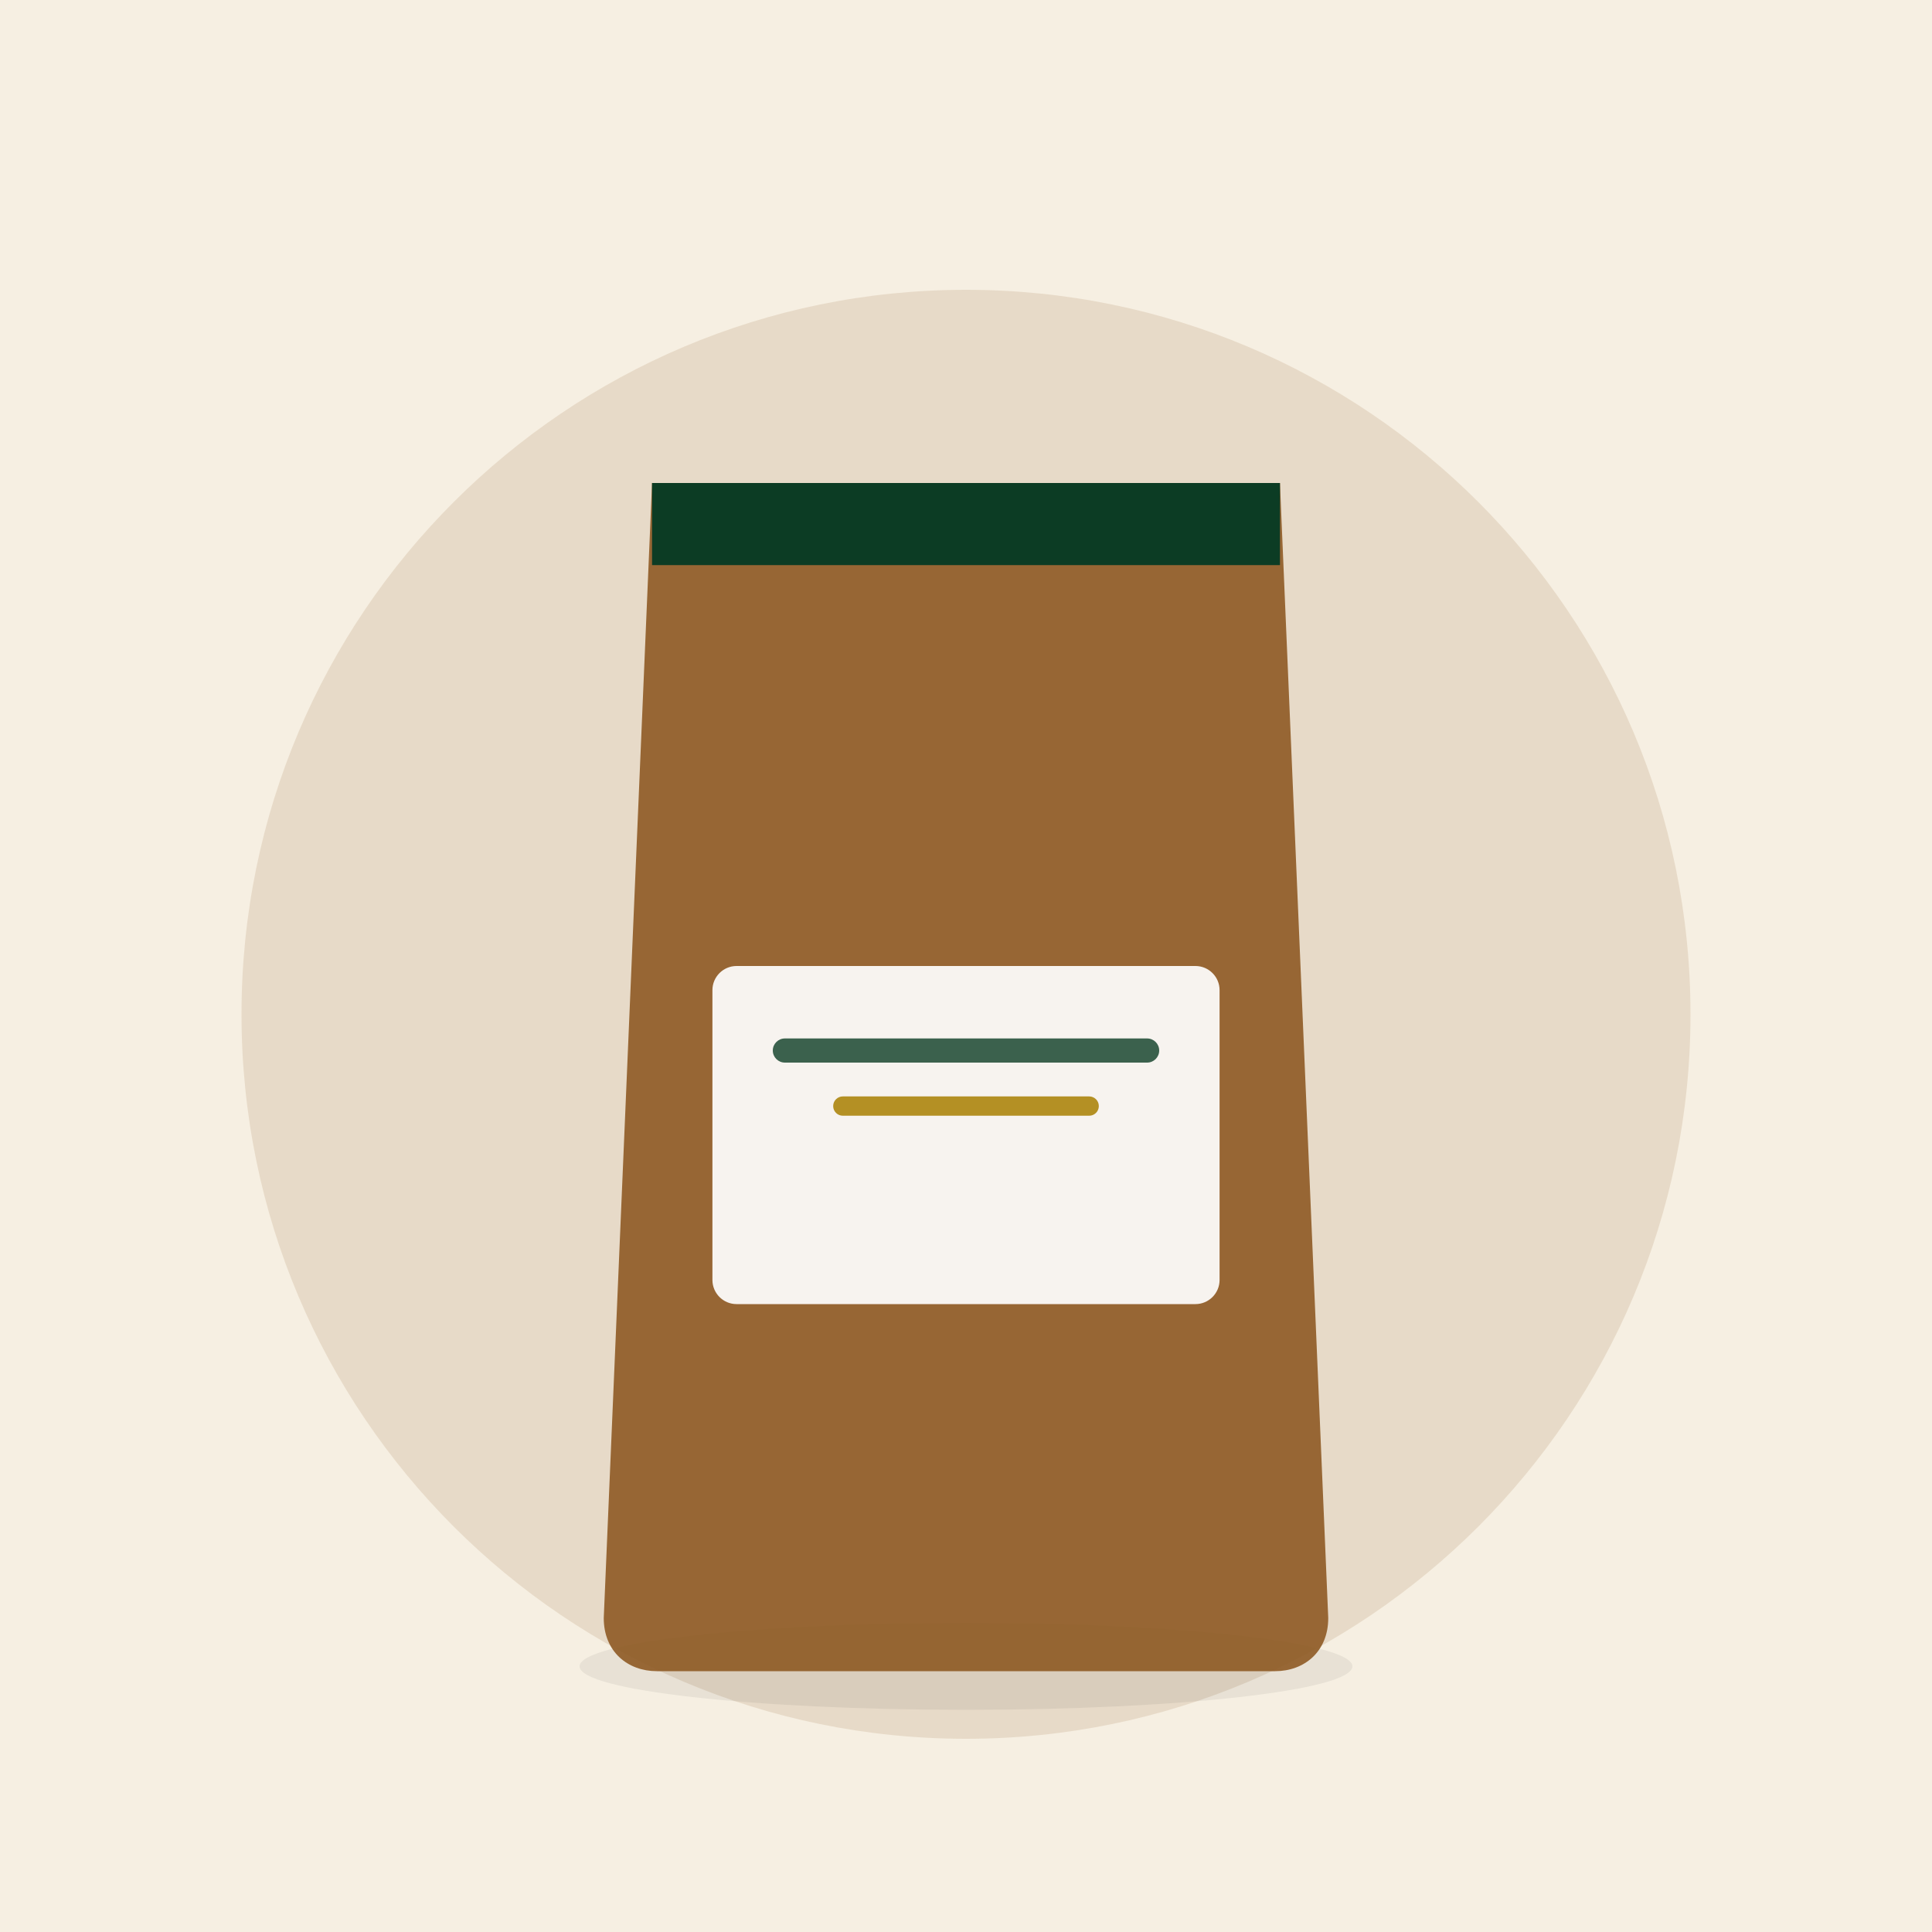
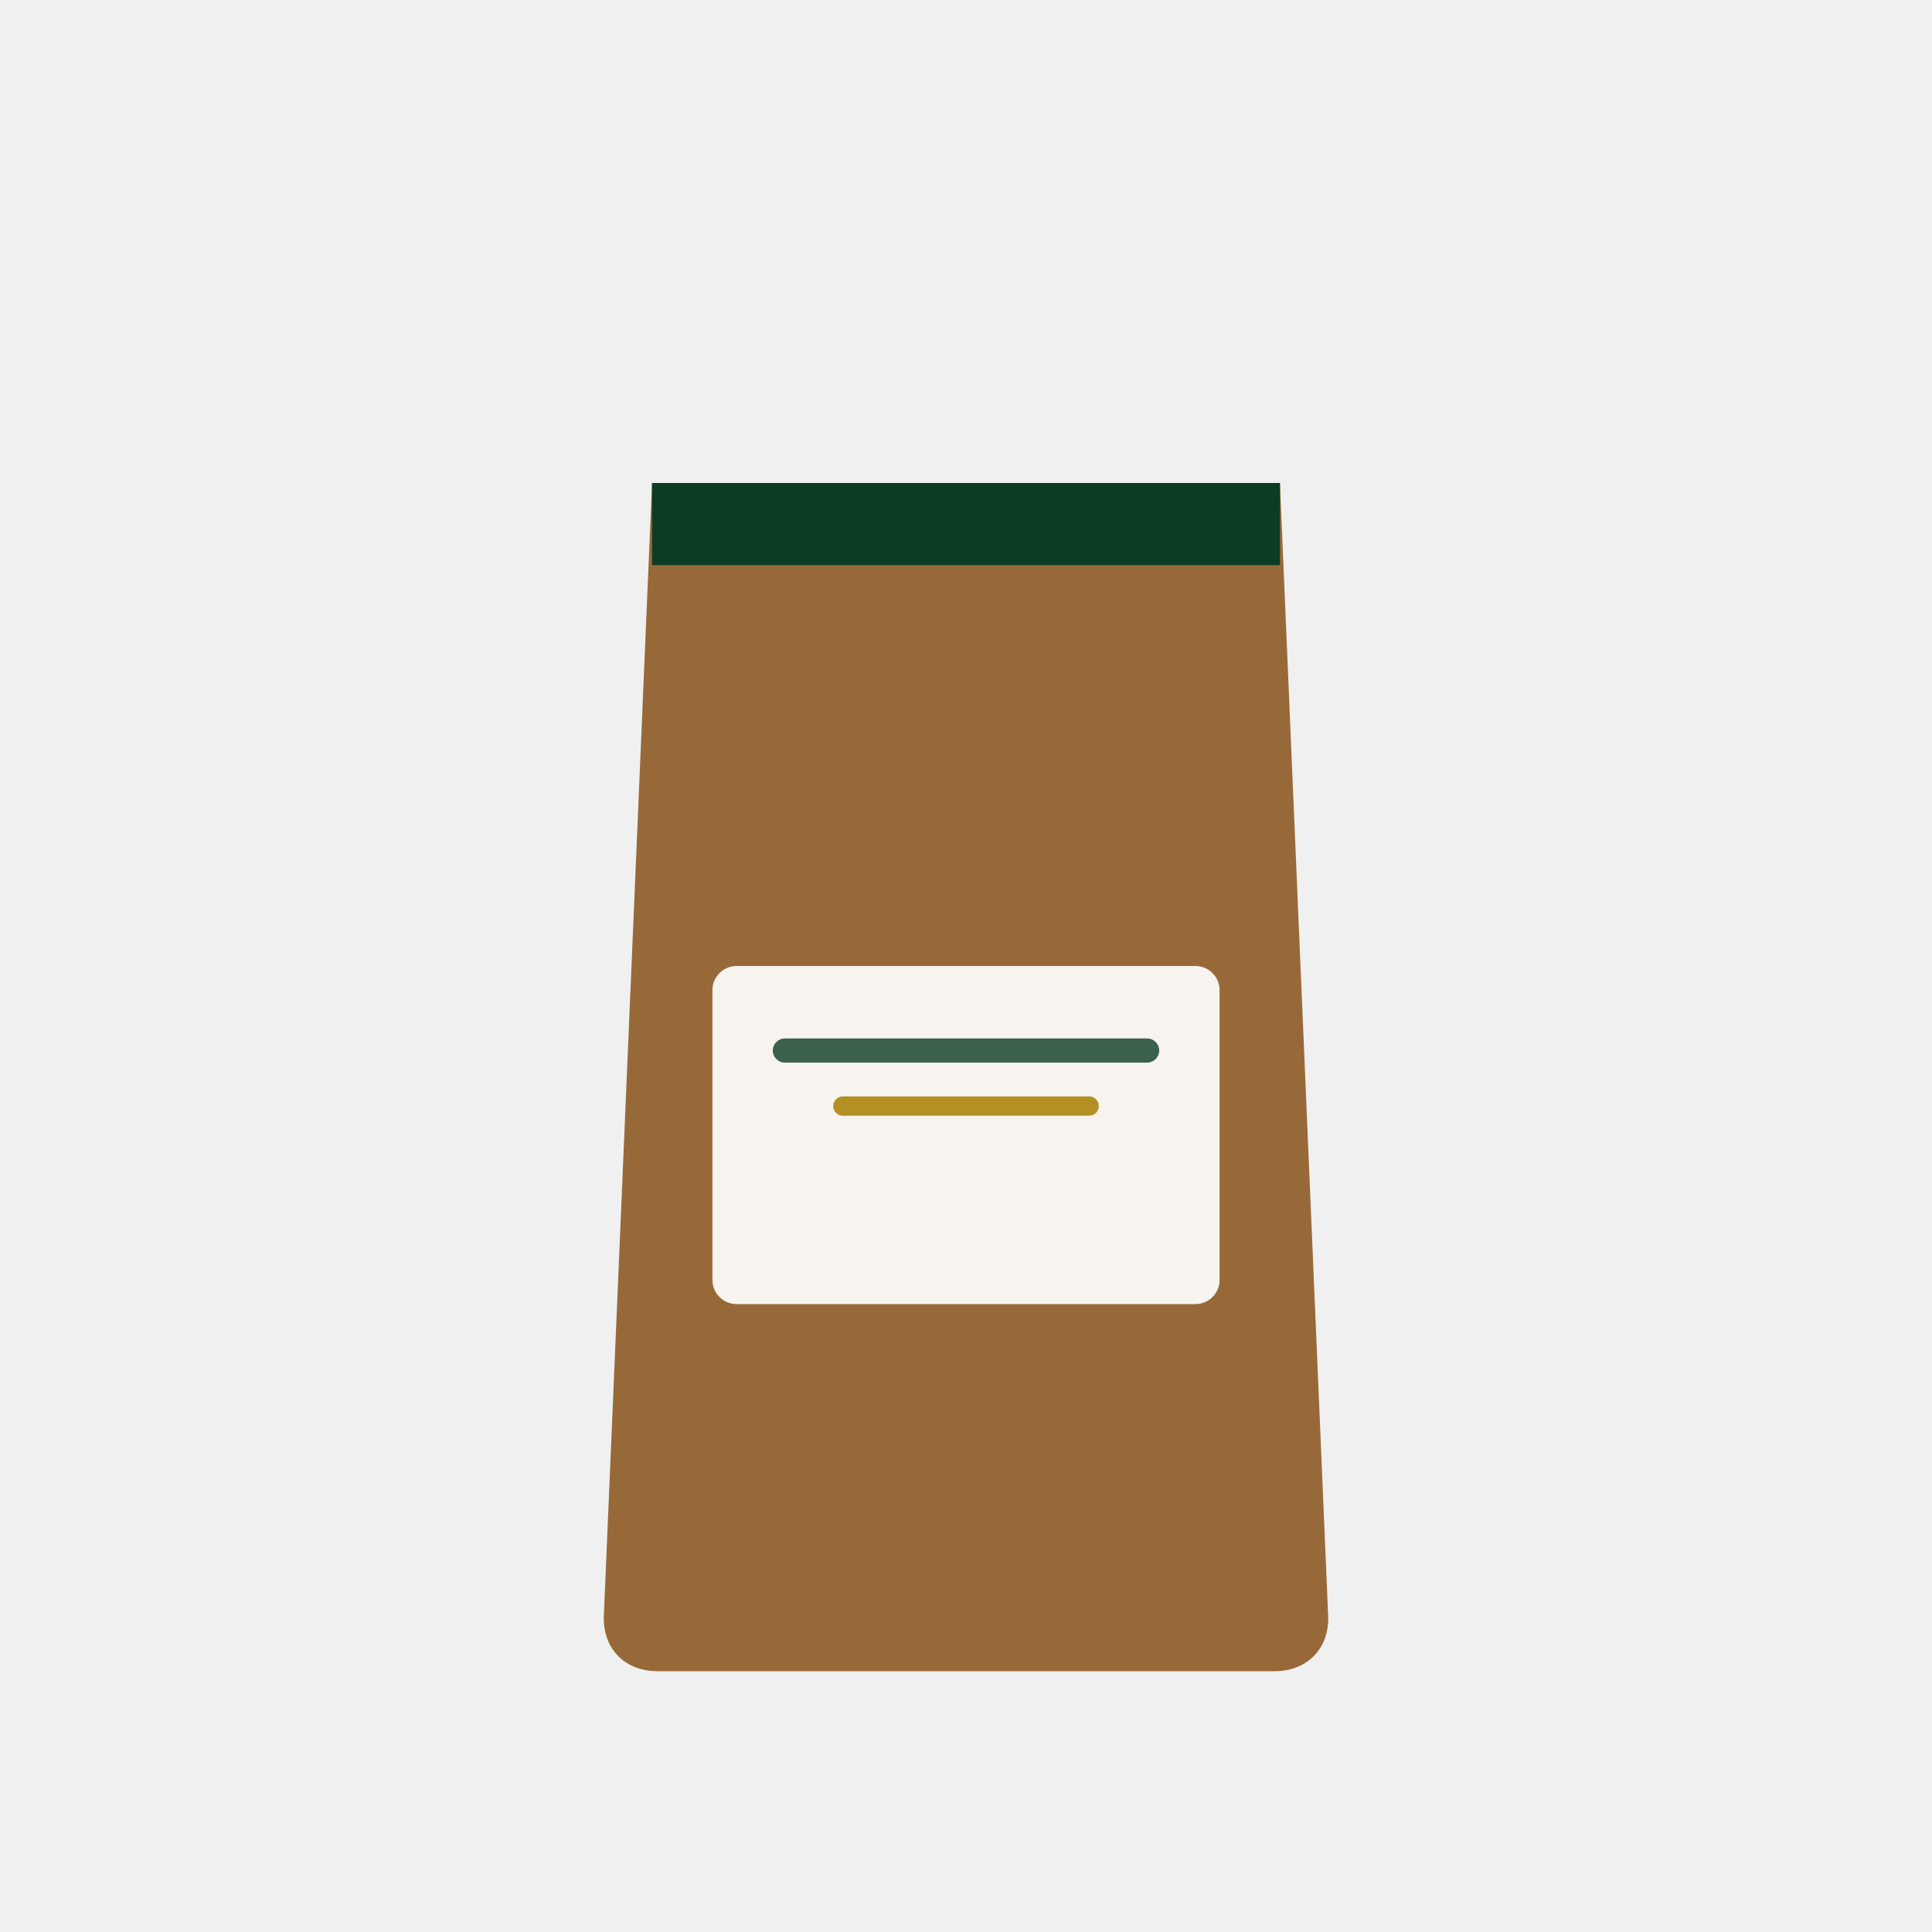
<svg xmlns="http://www.w3.org/2000/svg" viewBox="0 0 800 800" width="800" height="800">
-   <rect width="800" height="800" fill="#F6EFE2" />
-   <circle cx="400" cy="420" r="300" fill="#8E5A24" opacity=".14" />
-   <ellipse cx="400" cy="690" rx="160" ry="18" fill="#000" opacity=".06" />
  <path d="M270 200h260l20 470c0 14-10 22-22 22H272c-12 0-22-8-22-22z" fill="#8E5A24" opacity=".9" />
  <rect x="270" y="200" width="260" height="34" fill="#0C3C24" />
  <rect x="295" y="400" width="210" height="140" rx="10" fill="#fff" opacity=".92" />
  <rect x="320" y="430" width="160" height="10" rx="5" fill="#0C3C24" opacity=".8" />
  <rect x="345" y="454" width="110" height="8" rx="4" fill="#B49024" />
</svg>
